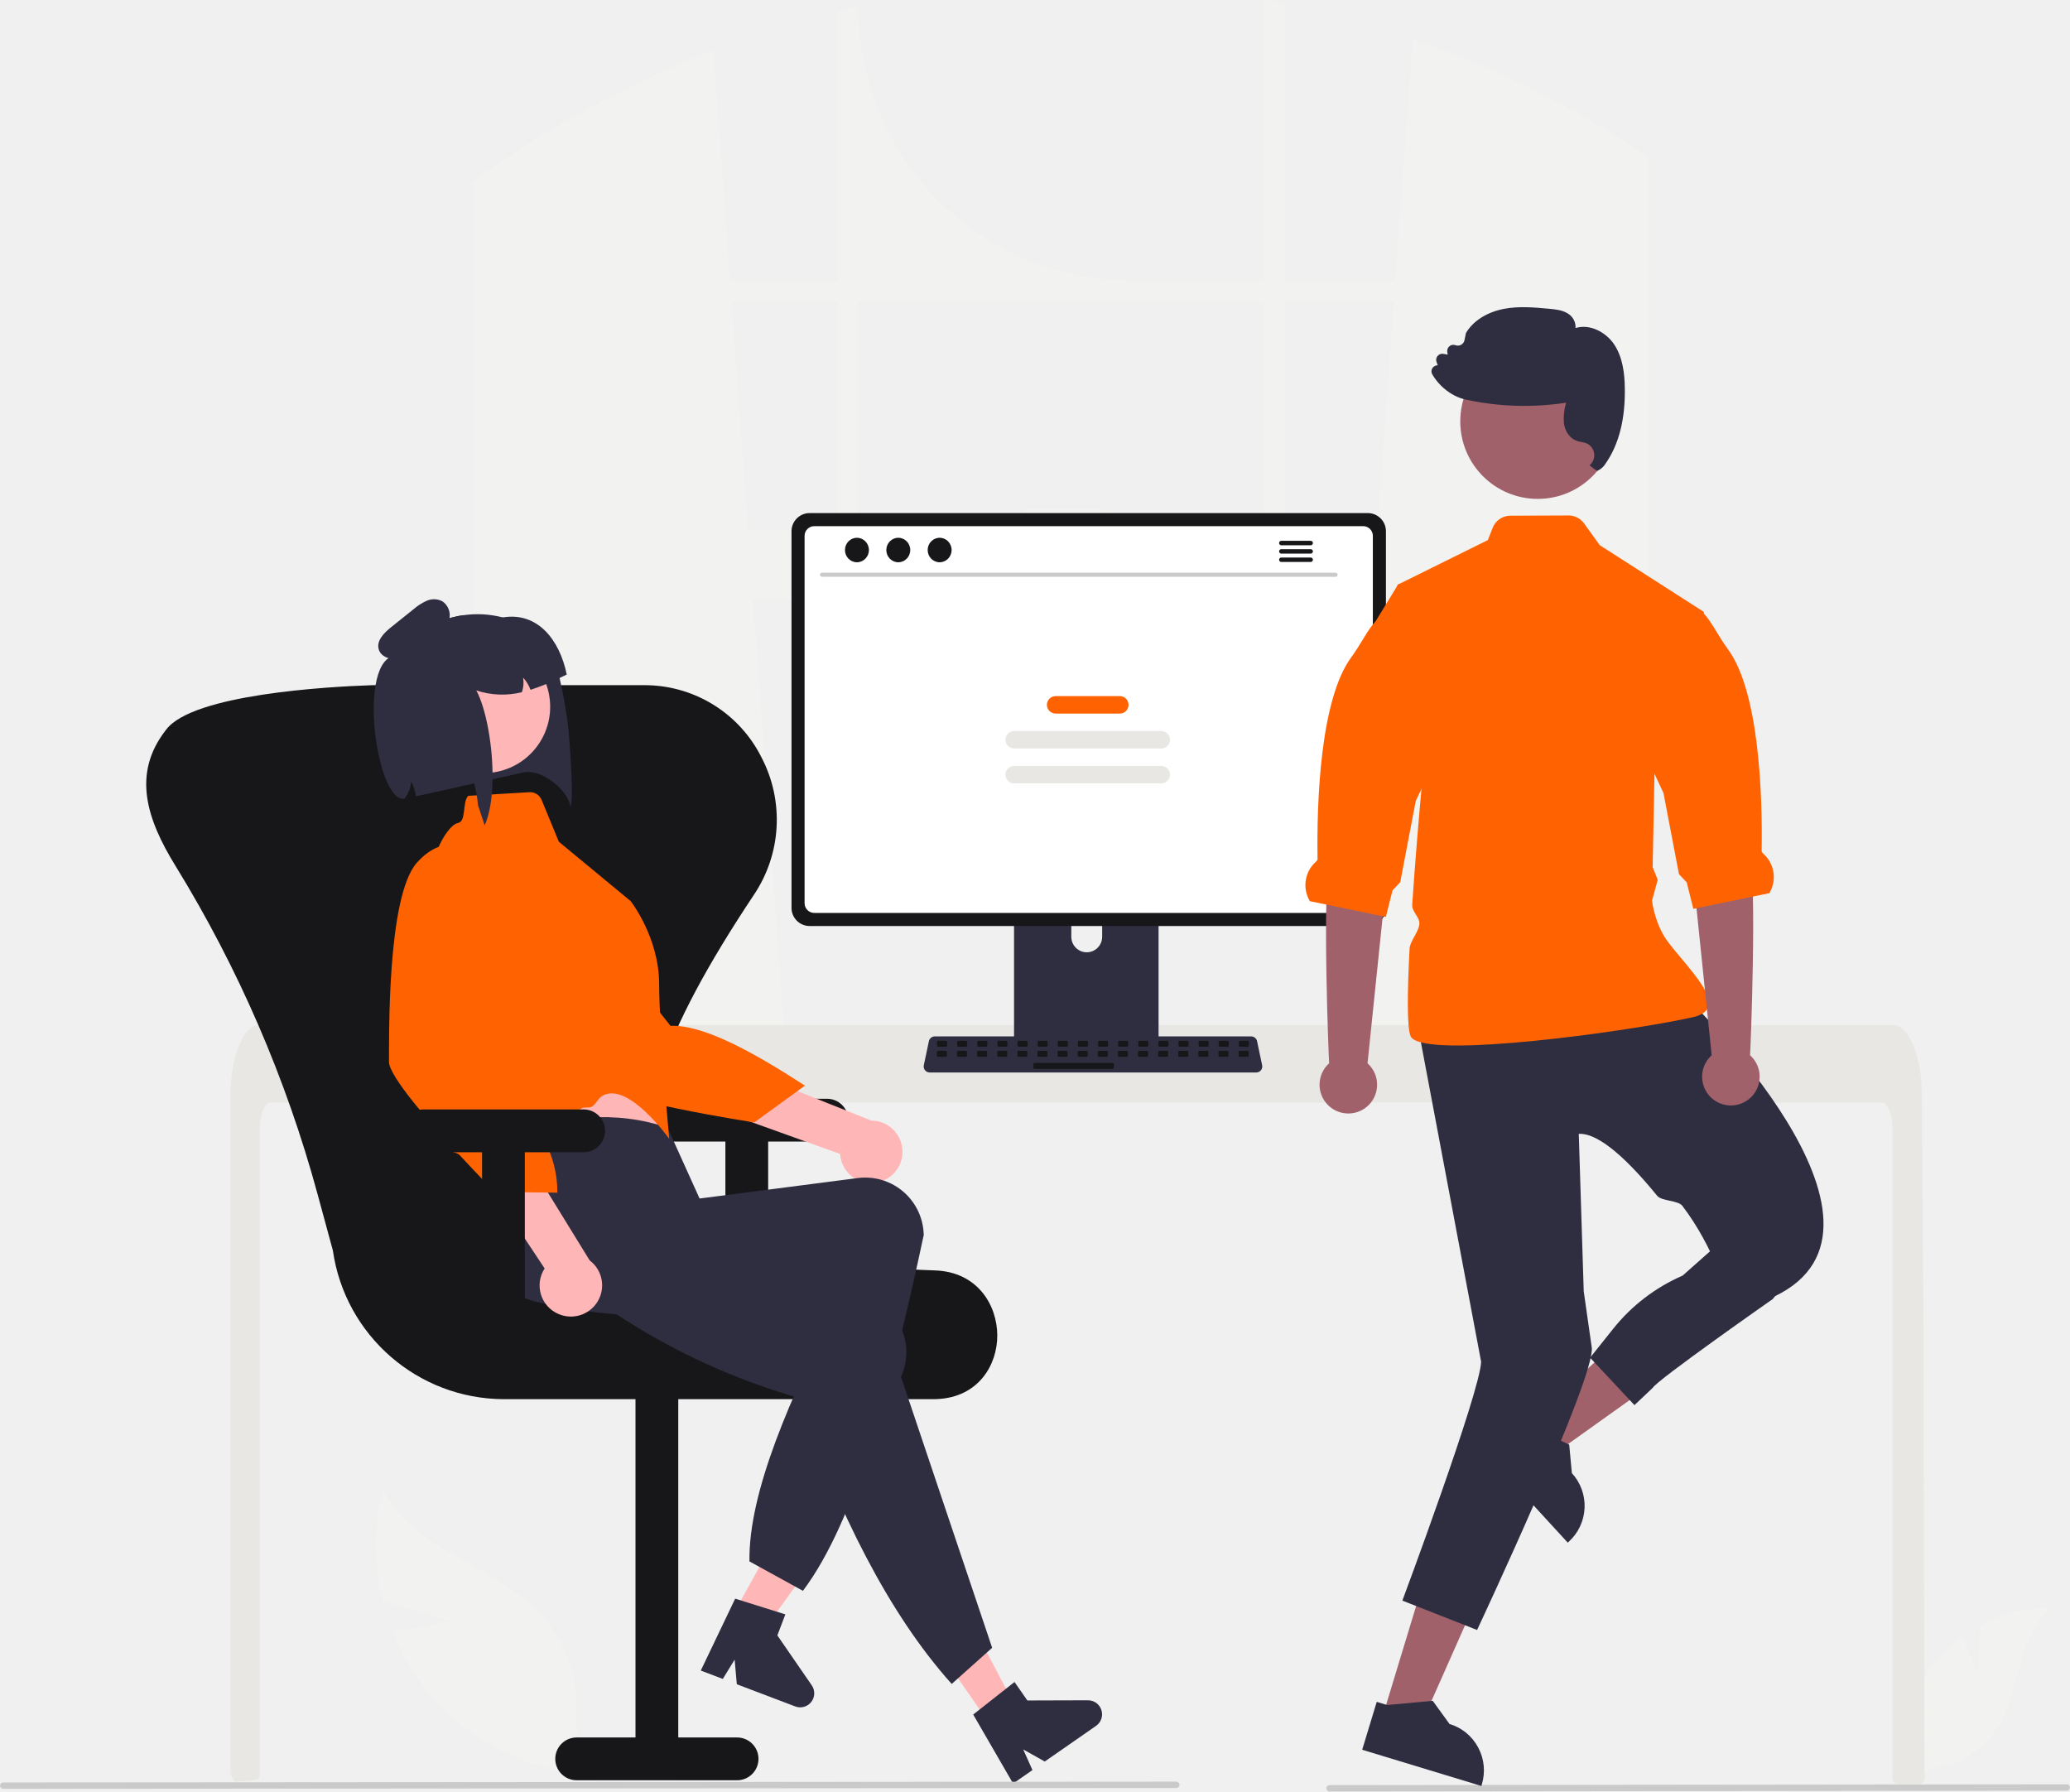
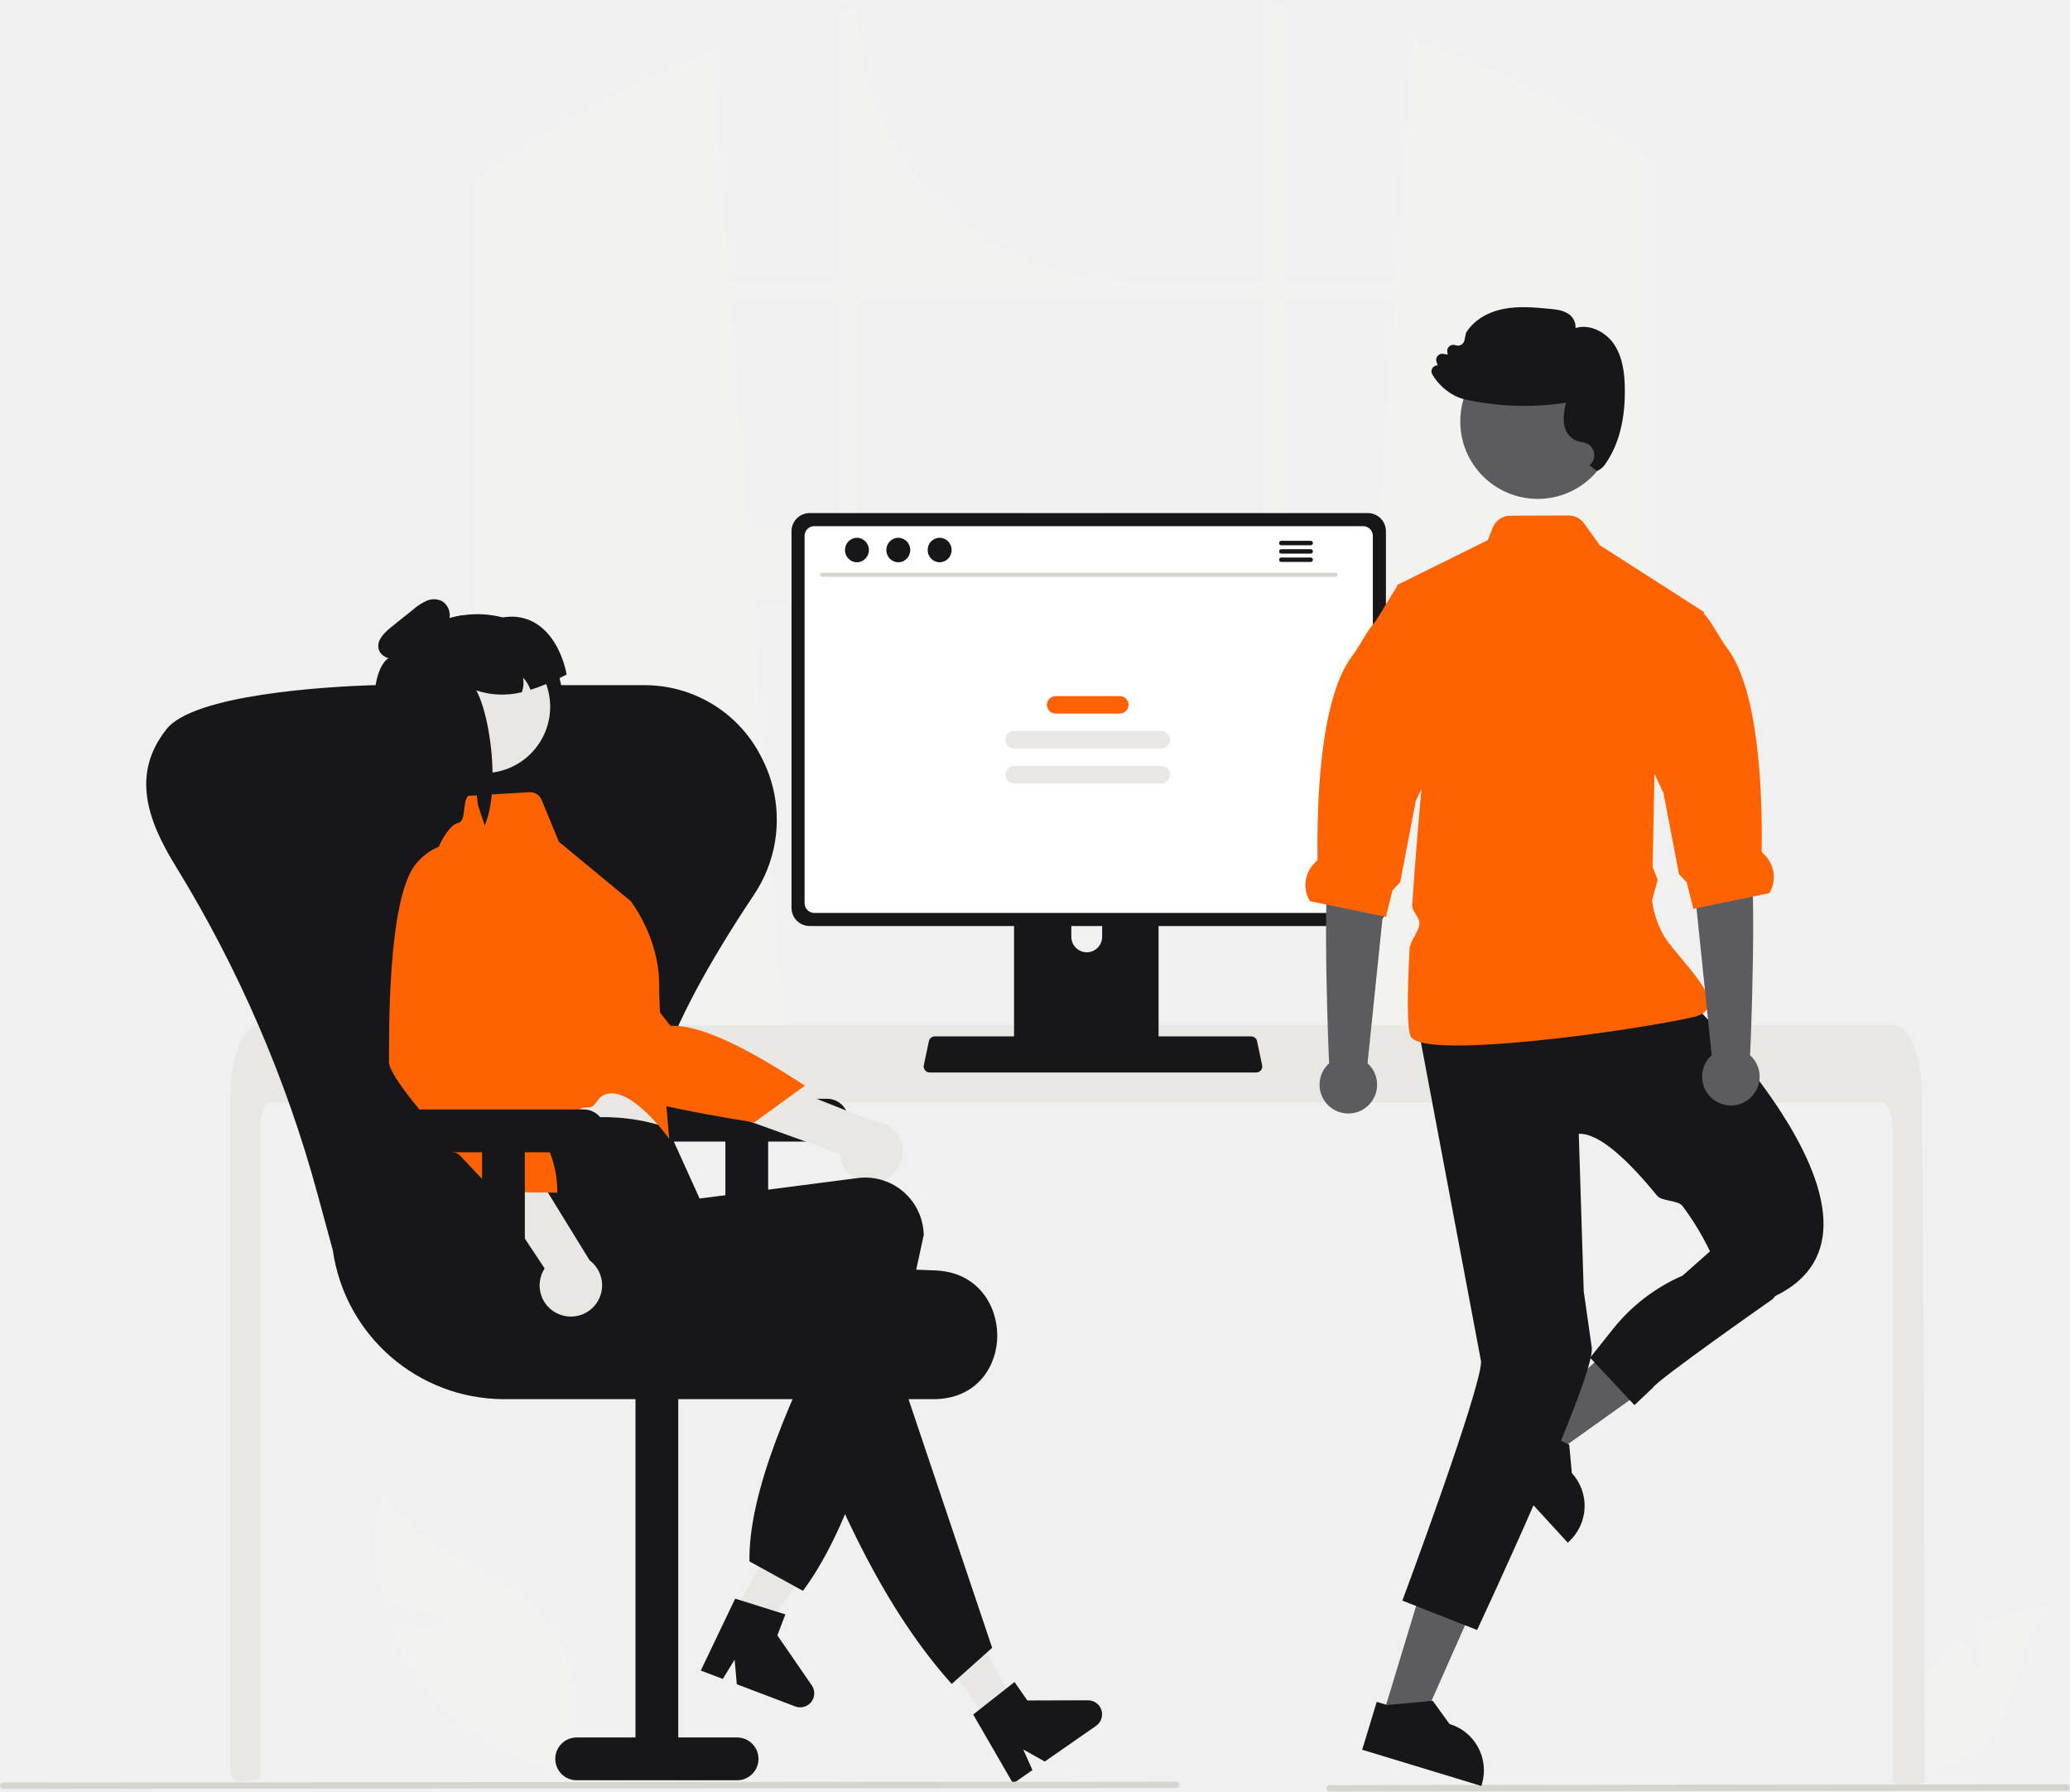
<svg xmlns="http://www.w3.org/2000/svg" id="aaa8e60f-e17d-4184-a97c-25f18689c4c8" data-name="Layer 1" width="774.131" height="669.898" viewBox="0 0 774.131 669.898">
  <path d="M824.241,170.371c-.87-.58-1.75-1.13-2.62-1.69a380.241,380.241,0,0,0-80.31-38.93l-6.54,90.22h-41.46v-103.39c-2.61-.54-5.24-1.05-7.87-1.53v104.92H636.171A102.27,102.27,0,0,1,533.901,117.701v-0c-2.64.57-5.26,1.18-7.88,1.83v100.44h-40.13l-6.23-86.03a380.858,380.858,0,0,0-81.94,43.53c-.44.3-.88.61-1.31.91-2.21,1.55-4.39,3.13-6.56,4.73v344.19h118.27l-2.09-28.95-11.5-158.95h231.59l-11.5,158.95-2.09,28.95h116.96v-353.45Q826.881,172.081,824.241,170.371Zm-298.22,142.78h-33.39l-6.17-85.3h39.56Zm159.42,0h-56.08v-1.69a6.18,6.18,0,0,0-6.19-6.18h-24.38a6.178,6.178,0,0,0-6.18,6.18v1.69h-58.71v-85.3h151.54Zm7.87,0v-85.3h40.89l-6.17,85.3Z" transform="translate(-212.9343 -115.0508)" fill="#f2f2f0" />
  <path d="M952.684,740.6l.782-17.576a56.765,56.765,0,0,1,26.477-6.702c-12.717,10.397-11.127,30.438-19.749,44.419a34.144,34.144,0,0,1-25.038,15.779L924.514,783.035a57.215,57.215,0,0,1,12.06-46.364,55.267,55.267,0,0,1,10.157-9.437C949.279,733.954,952.684,740.6,952.684,740.6Z" transform="translate(-212.9343 -115.0508)" fill="#f2f2f0" />
  <path d="M381.733,721.34l-25.68-7.775a86.572,86.572,0,0,1,.067-41.654c10.575,22.709,40.792,27.909,58.207,45.916a52.073,52.073,0,0,1,13.888,42.946l5.621,18.181A87.259,87.259,0,0,1,369.859,743.669a84.287,84.287,0,0,1-10.122-18.565C370.629,723.869,381.733,721.34,381.733,721.34Z" transform="translate(-212.9343 -115.0508)" fill="#f2f2f0" />
  <path d="M932.701,780.161a2.038,2.038,0,0,1-.59,1.42,1.988,1.988,0,0,1-1.41.58h-8.04a1.993,1.993,0,0,1-2-2v-243.14c0-5.36-1.8-9.71-4.01-9.72h-602.49c-2.22.01-4.01,4.36-4.02,9.72v241.65a2.006,2.006,0,0,1-1.81,1.99c-1.62.16-3.24.3-4.85.43-.04,0-.08.01-.12.01-.88.08-1.76.14-2.64.21h-.01c-.46-.83-.9-1.68-1.35-2.53a2.088,2.088,0,0,1-.22-.93v-253.44c0-1.48.06-2.97.16-4.44a56.854,56.854,0,0,1,.75-6.02c1.69-9.29,5.51-15.58,9.85-15.6h611a4.683,4.683,0,0,1,1.84.39,7.174,7.174,0,0,1,2.27,1.59,14.071,14.071,0,0,1,2.23,3.05c2.14,3.77,3.67,9.39,4.21,15.93,0,.06.01.12.01.18.14,1.62.21,3.27.2,4.92l.14,21.43.09,12.78.27,40.1.1,14.24Z" transform="translate(-212.9343 -115.0508)" fill="#e8e7e4" />
-   <path d="M985.875,784.642l-275.75.307a1.191,1.191,0,0,1,0-2.381l275.75-.307a1.191,1.191,0,0,1,0,2.381Z" transform="translate(-212.9343 -115.0508)" fill="#cacaca" />
-   <path d="M643.602,427.312h-48.838a2.606,2.606,0,0,0-2.602,2.609v77.15H646.211v-77.15A2.607,2.607,0,0,0,643.602,427.312Zm-24.255,43.836a5.794,5.794,0,0,1-5.767-5.767v-8.899a5.767,5.767,0,0,1,11.534,0v8.899a5.794,5.794,0,0,1-5.767,5.767Z" transform="translate(-212.9343 -115.0508)" fill="#2f2e41" />
+   <path d="M985.875,784.642l-275.75.307a1.191,1.191,0,0,1,0-2.381l275.75-.307a1.191,1.191,0,0,1,0,2.381Z" transform="translate(-212.9343 -115.0508)" fill="#d5d4cf" />
+   <path d="M643.602,427.312h-48.838a2.606,2.606,0,0,0-2.602,2.609v77.15H646.211v-77.15A2.607,2.607,0,0,0,643.602,427.312Zm-24.255,43.836a5.794,5.794,0,0,1-5.767-5.767v-8.899a5.767,5.767,0,0,1,11.534,0v8.899a5.794,5.794,0,0,1-5.767,5.767Z" transform="translate(-212.9343 -115.0508)" fill="#17171a" />
  <path d="M724.474,306.911H515.71a6.777,6.777,0,0,0-6.766,6.766v140.875a6.773,6.773,0,0,0,6.766,6.766H724.474a6.773,6.773,0,0,0,6.766-6.766v-140.875A6.777,6.777,0,0,0,724.474,306.911Z" transform="translate(-212.9343 -115.0508)" fill="#17171a" />
  <path d="M722.728,311.797H517.45a3.626,3.626,0,0,0-3.619,3.626V452.806a3.625,3.625,0,0,0,3.619,3.619H722.728a3.625,3.625,0,0,0,3.619-3.619V315.423A3.626,3.626,0,0,0,722.728,311.797Z" transform="translate(-212.9343 -115.0508)" fill="#fff" />
  <path d="M591.995,504.603v7.443a1.458,1.458,0,0,0,1.455,1.455h51.474a1.462,1.462,0,0,0,1.455-1.455V504.603Z" transform="translate(-212.9343 -115.0508)" fill="#17171a" />
-   <path d="M682.747,516.091H560.618a2.247,2.247,0,0,1-2.198-2.709l1.895-9a2.256,2.256,0,0,1,2.198-1.784H680.852a2.256,2.256,0,0,1,2.198,1.784l1.895,9a2.247,2.247,0,0,1-2.198,2.709Z" transform="translate(-212.9343 -115.0508)" fill="#2f2e41" />
+   <path d="M682.747,516.091H560.618a2.247,2.247,0,0,1-2.198-2.709l1.895-9a2.256,2.256,0,0,1,2.198-1.784H680.852a2.256,2.256,0,0,1,2.198,1.784l1.895,9a2.247,2.247,0,0,1-2.198,2.709Z" transform="translate(-212.9343 -115.0508)" fill="#17171a" />
  <rect x="350.446" y="389.168" width="3.761" height="2.257" rx="0.488" fill="#17171a" />
  <rect x="357.969" y="389.168" width="3.761" height="2.257" rx="0.488" fill="#17171a" />
  <rect x="365.491" y="389.168" width="3.761" height="2.257" rx="0.488" fill="#17171a" />
  <rect x="373.014" y="389.168" width="3.761" height="2.257" rx="0.488" fill="#17171a" />
  <rect x="380.537" y="389.168" width="3.761" height="2.257" rx="0.488" fill="#17171a" />
  <rect x="388.06" y="389.168" width="3.761" height="2.257" rx="0.488" fill="#17171a" />
  <rect x="395.583" y="389.168" width="3.761" height="2.257" rx="0.488" fill="#17171a" />
  <rect x="403.106" y="389.168" width="3.761" height="2.257" rx="0.488" fill="#17171a" />
  <rect x="410.629" y="389.168" width="3.761" height="2.257" rx="0.488" fill="#17171a" />
  <rect x="418.152" y="389.168" width="3.761" height="2.257" rx="0.488" fill="#17171a" />
  <rect x="425.675" y="389.168" width="3.761" height="2.257" rx="0.488" fill="#17171a" />
  <rect x="433.198" y="389.168" width="3.761" height="2.257" rx="0.488" fill="#17171a" />
  <rect x="440.721" y="389.168" width="3.761" height="2.257" rx="0.488" fill="#17171a" />
  <rect x="448.243" y="389.168" width="3.761" height="2.257" rx="0.488" fill="#17171a" />
  <rect x="455.766" y="389.168" width="3.761" height="2.257" rx="0.488" fill="#17171a" />
  <rect x="463.289" y="389.168" width="3.761" height="2.257" rx="0.488" fill="#17171a" />
  <rect x="350.357" y="392.929" width="3.761" height="2.257" rx="0.488" fill="#17171a" />
  <rect x="357.88" y="392.929" width="3.761" height="2.257" rx="0.488" fill="#17171a" />
  <rect x="365.403" y="392.929" width="3.761" height="2.257" rx="0.488" fill="#17171a" />
  <rect x="372.925" y="392.929" width="3.761" height="2.257" rx="0.488" fill="#17171a" />
  <rect x="380.448" y="392.929" width="3.761" height="2.257" rx="0.488" fill="#17171a" />
  <rect x="387.971" y="392.929" width="3.761" height="2.257" rx="0.488" fill="#17171a" />
  <rect x="395.494" y="392.929" width="3.761" height="2.257" rx="0.488" fill="#17171a" />
  <rect x="403.017" y="392.929" width="3.761" height="2.257" rx="0.488" fill="#17171a" />
  <rect x="410.54" y="392.929" width="3.761" height="2.257" rx="0.488" fill="#17171a" />
  <rect x="418.063" y="392.929" width="3.761" height="2.257" rx="0.488" fill="#17171a" />
  <rect x="425.586" y="392.929" width="3.761" height="2.257" rx="0.488" fill="#17171a" />
  <rect x="433.109" y="392.929" width="3.761" height="2.257" rx="0.488" fill="#17171a" />
  <rect x="440.632" y="392.929" width="3.761" height="2.257" rx="0.488" fill="#17171a" />
  <rect x="448.155" y="392.929" width="3.761" height="2.257" rx="0.488" fill="#17171a" />
  <rect x="455.677" y="392.929" width="3.761" height="2.257" rx="0.488" fill="#17171a" />
  <rect x="463.2" y="392.929" width="3.761" height="2.257" rx="0.488" fill="#17171a" />
  <rect x="386.467" y="397.443" width="30.092" height="2.257" rx="0.488" fill="#17171a" />
-   <path d="M712.413,330.726H520.335a.764.764,0,0,1,0-1.528H712.413a.764.764,0,0,1,0,1.528Z" transform="translate(-212.9343 -115.0508)" fill="#cacaca" />
+   <path d="M712.413,330.726H520.335a.764.764,0,0,1,0-1.528H712.413a.764.764,0,0,1,0,1.528Z" transform="translate(-212.9343 -115.0508)" fill="#d5d4cf" />
  <ellipse cx="320.476" cy="205.672" rx="4.476" ry="4.576" fill="#17171a" />
  <ellipse cx="335.94" cy="205.672" rx="4.476" ry="4.576" fill="#17171a" />
  <ellipse cx="351.404" cy="205.672" rx="4.476" ry="4.576" fill="#17171a" />
  <path d="M703.102,317.28H692.117a.832.832,0,0,0,0,1.664h10.985a.832.832,0,0,0,0-1.664Z" transform="translate(-212.9343 -115.0508)" fill="#17171a" />
  <path d="M703.102,320.402H692.117a.832.832,0,0,0,0,1.664h10.985a.832.832,0,0,0,0-1.664Z" transform="translate(-212.9343 -115.0508)" fill="#17171a" />
  <path d="M703.102,323.521H692.117a.832.832,0,0,0,0,1.664h10.985a.832.832,0,0,0,0-1.664Z" transform="translate(-212.9343 -115.0508)" fill="#17171a" />
  <rect x="391.518" y="260.3" width="30.529" height="6.528" rx="3.264" fill="#ff6301" />
  <rect x="376.013" y="273.356" width="61.539" height="6.528" rx="3.264" fill="#e8e7e4" />
  <rect x="376.013" y="286.413" width="61.539" height="6.528" rx="3.264" fill="#e8e7e4" />
  <path d="M522.211,525.911h-60a8,8,0,1,0,0,16h22v62h16v-62h22a8,8,0,1,0,0-16Z" transform="translate(-212.9343 -115.0508)" fill="#17171a" />
  <path d="M561.812,638.248H401.329a64.805,64.805,0,0,1-63.917-55.636l-5.681-20.896a469.077,469.077,0,0,0-53.181-122.903c-10.747-17.454-16.279-34.349-3.715-50.615q.16-.208.316-.41c10.077-13.116,60.234-15.956,76.585-16.508q.969-.033,1.945-.033h99.819q.977,0,1.945.033a48.847,48.847,0,0,1,42.236,26.921,50.331,50.331,0,0,1-2.856,51.53c-35.063,52.671-45.799,85.697-34.808,107.085,10.631,20.688,43.22,31.265,102.559,33.285,15.946.543,23.265,12.96,23.316,24.267.05,11.015-6.986,23.176-22.553,23.848Q562.581,638.248,561.812,638.248Z" transform="translate(-212.9343 -115.0508)" fill="#17171a" />
  <path d="M428.592,780.748h60a8,8,0,0,0,0-16h-22v-135h-16v135h-22a8,8,0,1,0,0,16Z" transform="translate(-212.9343 -115.0508)" fill="#17171a" />
-   <path d="M423.8,376.259l1.258,7.643c.595,3.706,2.75,29.886,1.153,33.009-.141-5.831-11-15-18.036-12.907l-11.042,2.453-6.853,1.525-5.578,1.223-16.209,3.541c-.028-.188-.049-.388-.077-.576-.038-.237-.077-.474-.125-.709a14.091,14.091,0,0,0-1.629-4.321,10.78,10.78,0,0,1-1.542,5.082.869.869,0,0,0-.066.126,12.734,12.734,0,0,1-.951,1.338.217.217,0,0,0-.043.039s-3.33-53.09-2.982-53.58c.255-.348.513-.687.782-1.017.267-.34.527-.669.806-1.002a.435.435,0,0,0,.09-.11,35.997,35.997,0,0,1,2.479-2.651c.256-.246.521-.495.787-.743a36.942,36.942,0,0,1,14.178-8.178c.595-.183,1.214-.351,1.843-.52.621-.158,1.254-.308,1.891-.438l.216-.044c.304-.062.619-.116.925-.169.384-.068.77-.127,1.148-.174a37.237,37.237,0,0,1,14.714.827c.01-.002.012.008.022.006a37.943,37.943,0,0,1,11.276,5.022c5.983,3.951,8.313,10.395,9.967,17.63C422.778,371.068,423.267,373.653,423.8,376.259Z" transform="translate(-212.9343 -115.0508)" fill="#2f2e41" />
-   <polygon points="269.963 611.271 280.299 616.886 307.661 579.054 292.405 570.768 269.963 611.271" fill="#ffb6b6" />
-   <path d="M487.873,712.842l18.764,5.876-2.987,7.861L516.517,745.253a5.253,5.253,0,0,1-6.191,7.891l-21.844-8.299-.811-9.206-4.424,7.217-8.236-3.129Z" transform="translate(-212.9343 -115.0508)" fill="#2f2e41" />
-   <path d="M541.444,557.111a11.614,11.614,0,0,1-14.34-10.562l-88.161-31.716,16.18-14.08,83.678,33.317a11.677,11.677,0,0,1,2.644,23.041Z" transform="translate(-212.9343 -115.0508)" fill="#ffb6b6" />
+   <path d="M423.8,376.259l1.258,7.643c.595,3.706,2.75,29.886,1.153,33.009-.141-5.831-11-15-18.036-12.907l-11.042,2.453-6.853,1.525-5.578,1.223-16.209,3.541c-.028-.188-.049-.388-.077-.576-.038-.237-.077-.474-.125-.709a14.091,14.091,0,0,0-1.629-4.321,10.78,10.78,0,0,1-1.542,5.082.869.869,0,0,0-.066.126,12.734,12.734,0,0,1-.951,1.338.217.217,0,0,0-.043.039s-3.33-53.09-2.982-53.58c.255-.348.513-.687.782-1.017.267-.34.527-.669.806-1.002a.435.435,0,0,0,.09-.11,35.997,35.997,0,0,1,2.479-2.651c.256-.246.521-.495.787-.743a36.942,36.942,0,0,1,14.178-8.178c.595-.183,1.214-.351,1.843-.52.621-.158,1.254-.308,1.891-.438l.216-.044c.304-.062.619-.116.925-.169.384-.068.77-.127,1.148-.174a37.237,37.237,0,0,1,14.714.827c.01-.002.012.008.022.006a37.943,37.943,0,0,1,11.276,5.022c5.983,3.951,8.313,10.395,9.967,17.63C422.778,371.068,423.267,373.653,423.8,376.259Z" transform="translate(-212.9343 -115.0508)" fill="#17171a" />
+   <polygon points="269.963 611.271 280.299 616.886 307.661 579.054 292.405 570.768 269.963 611.271" fill="#e8e7e4" />
+   <path d="M487.873,712.842l18.764,5.876-2.987,7.861L516.517,745.253a5.253,5.253,0,0,1-6.191,7.891l-21.844-8.299-.811-9.206-4.424,7.217-8.236-3.129Z" transform="translate(-212.9343 -115.0508)" fill="#17171a" />
+   <path d="M541.444,557.111a11.614,11.614,0,0,1-14.34-10.562l-88.161-31.716,16.18-14.08,83.678,33.317a11.677,11.677,0,0,1,2.644,23.041Z" transform="translate(-212.9343 -115.0508)" fill="#e8e7e4" />
  <path d="M414.314,436.26s-14.848.327-16.169,17.279,31.079,58.882,36.099,65.796,60.777,15.425,60.777,15.425l18.954-13.76c-19.916-12.905-38.092-22.8-50.29-22.355Z" transform="translate(-212.9343 -115.0508)" fill="#ff6301" />
-   <path d="M396.104,511.058l3.618,15.546s.036,14.335,2.574,16.978c2.521,2.631,57.955-2.651,57.955-2.651s-5.877-23.1-5.799-40.578Z" transform="translate(-212.9343 -115.0508)" fill="#ffb6b6" />
-   <path d="M513.211,709.911l-20-11c-.38-26.025,15.273-61.243,33.84-98.132-41.523,7.141-80.696,9.429-114.579.79a21.901,21.901,0,0,1-15.663-26.458q.198-.822.458-1.627c4.055-12.372-5.038-20.128,3.326-33.736,21.996-7.512,42.892-9.634,62-3L474.564,563.219l59.343-7.679a21.882,21.882,0,0,1,24.344,19.294q.12.966.156,1.94C546.407,633.027,532.953,683.642,513.211,709.911Z" transform="translate(-212.9343 -115.0508)" fill="#2f2e41" />
-   <circle cx="393.879" cy="379.329" r="24.805" transform="translate(-280.9813 -28.39138) rotate(-11.5642)" fill="#ffb6b6" />
+   <path d="M396.104,511.058l3.618,15.546s.036,14.335,2.574,16.978c2.521,2.631,57.955-2.651,57.955-2.651s-5.877-23.1-5.799-40.578Z" transform="translate(-212.9343 -115.0508)" fill="#e8e7e4" />
+   <path d="M513.211,709.911l-20-11c-.38-26.025,15.273-61.243,33.84-98.132-41.523,7.141-80.696,9.429-114.579.79a21.901,21.901,0,0,1-15.663-26.458q.198-.822.458-1.627c4.055-12.372-5.038-20.128,3.326-33.736,21.996-7.512,42.892-9.634,62-3L474.564,563.219l59.343-7.679a21.882,21.882,0,0,1,24.344,19.294q.12.966.156,1.94C546.407,633.027,532.953,683.642,513.211,709.911Z" transform="translate(-212.9343 -115.0508)" fill="#17171a" />
+   <circle cx="393.879" cy="379.329" r="24.805" transform="translate(-280.9813 -28.39138) rotate(-11.5642)" fill="#e8e7e4" />
  <path d="M388.048,412.635l22.861-1.35a4.641,4.641,0,0,1,4.564,2.863l6.46,15.662,26.85,22.192s10.631,13.528,10.655,30.999,3.772,57.91,3.772,57.91-15.515-21.839-25.091-16.03c-1.629.988-2.202,3.009-3.909,4.03-.851.509-2.818.014-3.677.525-13.196,7.833-26.958,15.486-28.244,14.145-2.525-2.635-5.587-16.098-5.587-16.098l-20.926-76.887a28.477,28.477,0,0,1,4.049-23.962c1.462-2.058,2.994-3.59,4.417-3.843C387.439,422.11,385.739,414.947,388.048,412.635Z" transform="translate(-212.9343 -115.0508)" fill="#ff6301" />
-   <polygon points="369.583 643.84 379.233 637.131 357.372 595.887 343.13 605.789 369.583 643.84" fill="#ffb6b6" />
-   <path d="M583.976,731.217l-15.124,13.518C544.805,717.939,526.625,680.359,511.219,637.682c-40.366-11.822-70.807-30.888-97.382-53.526-9.015-7.628-15.774-17.429-8.085-26.721q.539-.652,1.126-1.26c9.078-9.33,32.101-7.552,45.585-16.1l30.121,32.196-1.895,8.632,56.577,19.165a21.852,21.852,0,0,1,13.336,28.017q-.318.92-.714,1.811Z" transform="translate(-212.9343 -115.0508)" fill="#2f2e41" />
-   <path d="M576.891,756.171l15.447-12.165,4.8,6.905,22.678-.069a5.253,5.253,0,0,1,3.015,9.566L603.644,773.745l-8.055-4.531,3.457,7.728-7.234,5.029Z" transform="translate(-212.9343 -115.0508)" fill="#2f2e41" />
-   <path d="M421.806,606.403a11.614,11.614,0,0,1-5.19-17.036l-51.754-78.102,21.386-1.626,47.202,76.707a11.677,11.677,0,0,1-11.644,20.057Z" transform="translate(-212.9343 -115.0508)" fill="#ffb6b6" />
+   <polygon points="369.583 643.84 379.233 637.131 357.372 595.887 343.13 605.789 369.583 643.84" fill="#e8e7e4" />
+   <path d="M583.976,731.217l-15.124,13.518C544.805,717.939,526.625,680.359,511.219,637.682c-40.366-11.822-70.807-30.888-97.382-53.526-9.015-7.628-15.774-17.429-8.085-26.721q.539-.652,1.126-1.26c9.078-9.33,32.101-7.552,45.585-16.1l30.121,32.196-1.895,8.632,56.577,19.165a21.852,21.852,0,0,1,13.336,28.017q-.318.92-.714,1.811Z" transform="translate(-212.9343 -115.0508)" fill="#17171a" />
+   <path d="M576.891,756.171l15.447-12.165,4.8,6.905,22.678-.069a5.253,5.253,0,0,1,3.015,9.566L603.644,773.745l-8.055-4.531,3.457,7.728-7.234,5.029Z" transform="translate(-212.9343 -115.0508)" fill="#17171a" />
+   <path d="M421.806,606.403a11.614,11.614,0,0,1-5.19-17.036l-51.754-78.102,21.386-1.626,47.202,76.707a11.677,11.677,0,0,1-11.644,20.057Z" transform="translate(-212.9343 -115.0508)" fill="#e8e7e4" />
  <path d="M392.049,433.541s-12.103-8.608-23.289,4.198-10.252,65.787-10.357,74.331c-.033,2.675,3.83,8.448,9.153,15.117,2.39,2.994,5.073,6.168,7.831,9.323,1.596,1.826.221,5.626,1.823,7.401,1.593,1.765,6.164,1.505,7.68,3.143,7.194,7.775,13.039,13.694,13.039,13.694l23.42.288c.264-17.41-11.659-32.951-26.976-47.97Z" transform="translate(-212.9343 -115.0508)" fill="#ff6301" />
-   <path d="M424.882,367.279c-.918.453-1.808.891-2.683,1.304a83.139,83.139,0,0,1-10.855,4.416,13.666,13.666,0,0,0-2.778-4.545,10.86,10.86,0,0,1-.46,5.433,30.703,30.703,0,0,1-17.038-.658c3.599,6.664,6.258,20.706,6.064,33.229-.084,6.621-.981,12.817-2.938,17.269l-2.515-7.651a47.657,47.657,0,0,0-1.401-8.093c-1.686-7.443-3.261-2.466-5.578,1.223l-16.209,3.541c-.028-.188-.049-.388-.077-.576-.038-.237-.077-.474-.125-.709a14.091,14.091,0,0,0-1.629-4.321,10.78,10.78,0,0,1-1.542,5.082.869.869,0,0,0-.066.126,12.734,12.734,0,0,1-.951,1.338.217.217,0,0,0-.043.039c-10.465,1.4-17.801-52.566-2.98-53.57.431-.029.513-.687.78-1.027.267-.34.527-.669.806-1.002a.435.435,0,0,0,.09-.11c.792-.917,1.612-1.8,2.479-2.651.256-.246.521-.495.787-.743a37.497,37.497,0,0,1,14.18-8.168c.595-.183,1.212-.36,1.841-.53.621-.158,1.254-.308,1.891-.438l.216-.044c.304-.062.619-.116.925-.169.384-.068.77-.127,1.148-.174a9.393,9.393,0,0,1,3.532,3.095l10.355-2.119q.412-.084.829-.139l.02-.004C413.885,343.767,422.197,354.161,424.882,367.279Z" transform="translate(-212.9343 -115.0508)" fill="#2f2e41" />
-   <path d="M368.442,357.738c-2.217,1.6-4.55,3.249-7.256,3.646s-5.873-.911-6.622-3.541c-.916-3.216,1.988-6.144,4.598-8.234l8.276-6.627a20.011,20.011,0,0,1,5.074-3.281,6.762,6.762,0,0,1,5.854.196,6.287,6.287,0,0,1,2.763,5.474,11.687,11.687,0,0,1-2.05,5.996,21.089,21.089,0,0,1-13.691,9.307" transform="translate(-212.9343 -115.0508)" fill="#2f2e41" />
+   <path d="M424.882,367.279c-.918.453-1.808.891-2.683,1.304a83.139,83.139,0,0,1-10.855,4.416,13.666,13.666,0,0,0-2.778-4.545,10.86,10.86,0,0,1-.46,5.433,30.703,30.703,0,0,1-17.038-.658c3.599,6.664,6.258,20.706,6.064,33.229-.084,6.621-.981,12.817-2.938,17.269l-2.515-7.651a47.657,47.657,0,0,0-1.401-8.093c-1.686-7.443-3.261-2.466-5.578,1.223l-16.209,3.541c-.028-.188-.049-.388-.077-.576-.038-.237-.077-.474-.125-.709a14.091,14.091,0,0,0-1.629-4.321,10.78,10.78,0,0,1-1.542,5.082.869.869,0,0,0-.066.126,12.734,12.734,0,0,1-.951,1.338.217.217,0,0,0-.043.039c-10.465,1.4-17.801-52.566-2.98-53.57.431-.029.513-.687.78-1.027.267-.34.527-.669.806-1.002a.435.435,0,0,0,.09-.11c.792-.917,1.612-1.8,2.479-2.651.256-.246.521-.495.787-.743a37.497,37.497,0,0,1,14.18-8.168c.595-.183,1.212-.36,1.841-.53.621-.158,1.254-.308,1.891-.438l.216-.044c.304-.062.619-.116.925-.169.384-.068.77-.127,1.148-.174a9.393,9.393,0,0,1,3.532,3.095l10.355-2.119q.412-.084.829-.139l.02-.004C413.885,343.767,422.197,354.161,424.882,367.279Z" transform="translate(-212.9343 -115.0508)" fill="#17171a" />
+   <path d="M368.442,357.738c-2.217,1.6-4.55,3.249-7.256,3.646s-5.873-.911-6.622-3.541c-.916-3.216,1.988-6.144,4.598-8.234l8.276-6.627a20.011,20.011,0,0,1,5.074-3.281,6.762,6.762,0,0,1,5.854.196,6.287,6.287,0,0,1,2.763,5.474,11.687,11.687,0,0,1-2.05,5.996,21.089,21.089,0,0,1-13.691,9.307" transform="translate(-212.9343 -115.0508)" fill="#17171a" />
  <path d="M431.211,529.911h-60a8,8,0,1,0,0,16h22v62h16v-62h22a8,8,0,0,0,0-16Z" transform="translate(-212.9343 -115.0508)" fill="#17171a" />
-   <path d="M652.875,783.642l-438.75.307a1.191,1.191,0,0,1,0-2.381l438.75-.307a1.191,1.191,0,0,1,0,2.381Z" transform="translate(-212.9343 -115.0508)" fill="#cacaca" />
-   <polygon points="567.621 535.776 577.388 546.42 623.092 513.812 608.676 498.102 567.621 535.776" fill="#a0616a" />
-   <path d="M800.771,665.891v-.01l-.99-10.63-.45-.21-2.63-1.25-12.41-5.87-.26-.28-2.49-2.72-13.79,12.66,18.68,20.36,12.81,13.96.43-.4a18.112,18.112,0,0,0,1.1-25.61Z" transform="translate(-212.9343 -115.0508)" fill="#2f2e41" />
-   <polygon points="517.018 641.96 530.84 646.159 553.614 594.841 533.213 588.644 517.018 641.96" fill="#a0616a" />
-   <path d="M765.741,768.501a17.957,17.957,0,0,0-10.72-8.8l-6.27-8.65-.49.04-16.57,1.52-.37-.11-3.52-1.07-5.44,17.91,44.57,13.54.17-.57A18.053,18.053,0,0,0,765.741,768.501Z" transform="translate(-212.9343 -115.0508)" fill="#2f2e41" />
-   <path id="b2eb929e-713e-4b71-a146-193a455bcc79" data-name="Path 17" d="M843.932,488.318s88.251,85.207,32.46,111.582H859.148s-5.182-18.41-17.045-33.935c-1.629-2.132-7.733-1.699-9.428-3.777-10.349-12.687-21.569-23.583-29.318-23.15l1.854,58.873,3,21c1.575,10.856-42.882,105.643-42.882,105.643l-27.943-10.982s29.113-78.071,29.454-89.326L743.509,500.491Z" transform="translate(-212.9343 -115.0508)" fill="#2f2e41" />
+   <path d="M652.875,783.642l-438.75.307a1.191,1.191,0,0,1,0-2.381l438.75-.307a1.191,1.191,0,0,1,0,2.381Z" transform="translate(-212.9343 -115.0508)" fill="#d5d4cf" />
+   <polygon points="567.621 535.776 577.388 546.42 623.092 513.812 608.676 498.102 567.621 535.776" fill="#5b5b60" />
+   <path d="M800.771,665.891v-.01l-.99-10.63-.45-.21-2.63-1.25-12.41-5.87-.26-.28-2.49-2.72-13.79,12.66,18.68,20.36,12.81,13.96.43-.4a18.112,18.112,0,0,0,1.1-25.61Z" transform="translate(-212.9343 -115.0508)" fill="#17171a" />
+   <polygon points="517.018 641.96 530.84 646.159 553.614 594.841 533.213 588.644 517.018 641.96" fill="#5b5b60" />
+   <path d="M765.741,768.501a17.957,17.957,0,0,0-10.72-8.8l-6.27-8.65-.49.04-16.57,1.52-.37-.11-3.52-1.07-5.44,17.91,44.57,13.54.17-.57A18.053,18.053,0,0,0,765.741,768.501Z" transform="translate(-212.9343 -115.0508)" fill="#17171a" />
+   <path id="b2eb929e-713e-4b71-a146-193a455bcc79" data-name="Path 17" d="M843.932,488.318s88.251,85.207,32.46,111.582H859.148s-5.182-18.41-17.045-33.935c-1.629-2.132-7.733-1.699-9.428-3.777-10.349-12.687-21.569-23.583-29.318-23.15l1.854,58.873,3,21c1.575,10.856-42.882,105.643-42.882,105.643l-27.943-10.982s29.113-78.071,29.454-89.326L743.509,500.491Z" transform="translate(-212.9343 -115.0508)" fill="#17171a" />
  <path d="M851.291,492.521a5.258,5.258,0,0,1-1.72,1.56,12.151,12.151,0,0,1-3.61,1.34c-19.87,4.51-84.78,13.86-101.63,9.4-2.07-.54-3.42-1.3-3.86-2.3-1.41-3.16-1.23-16.51-.4-32.63.15-3.02,3.48-6.29,3.68-9.45.14-2.37-2.85-4.6-2.69-7.01,1.1-16.3,2.52-32.91,3.47-43.41.6-6.75,1.01-10.97,1.01-10.97l-10.25-64.63.48-.79.54-.27,33.05-16.36,1.8-4.6a7.118,7.118,0,0,1,6.59-4.51l21.77-.09a7.095,7.095,0,0,1,5.79,2.94l5.9,8.17,39,25-.15.46-18.3,55.69-.09,4.34v.01l-.68,34.9,1.89,4.73-2.13,7.76s.98,9.07,6.23,15.81c4.76,6.12,10.82,12.5,13.56,17.68v.01C852.061,488.161,852.571,490.641,851.291,492.521Z" transform="translate(-212.9343 -115.0508)" fill="#ff6301" />
-   <path id="e9cec503-1de8-4692-84d1-4d2e854ea0bd" data-name="Path 18" d="M880.629,594.839l-4.717,5.96s-43.383,30.352-44.873,33.188l-6.856,6.488-16.59-17.733,8.627-10.813a67.724,67.724,0,0,1,25.979-19.89h0l13.222-11.73Z" transform="translate(-212.9343 -115.0508)" fill="#2f2e41" />
-   <path d="M853.063,509.651,845.163,433.181,843.078,401.708l22.113-3.998s-.876,22.504,2.021,35.201c2.859,12.529.379,75.062.203,76.734a10.758,10.758,0,1,1-14.35.007Z" transform="translate(-212.9343 -115.0508)" fill="#a0616a" />
+   <path id="e9cec503-1de8-4692-84d1-4d2e854ea0bd" data-name="Path 18" d="M880.629,594.839l-4.717,5.96s-43.383,30.352-44.873,33.188l-6.856,6.488-16.59-17.733,8.627-10.813a67.724,67.724,0,0,1,25.979-19.89h0l13.222-11.73Z" transform="translate(-212.9343 -115.0508)" fill="#17171a" />
+   <path d="M853.063,509.651,845.163,433.181,843.078,401.708l22.113-3.998s-.876,22.504,2.021,35.201c2.859,12.529.379,75.062.203,76.734a10.758,10.758,0,1,1-14.35.007Z" transform="translate(-212.9343 -115.0508)" fill="#5b5b60" />
  <path d="M874.633,449.028l-28.422,5.883-2.485-9.908-2.897-3.074-5.789-30.323-8.305-17.763,2.159-60.744,21.094,11.187.026.02c3.226,3.502,5.45,8.515,9.147,13.544,11.65,15.849,12.942,54.36,12.589,75.454-.006.346.342.712.761,1.096a11.695,11.695,0,0,1,2.123,14.626Z" transform="translate(-212.9343 -115.0508)" fill="#ff6301" />
-   <path d="M724.359,512.651l7.9-76.47,2.085-31.473-22.113-3.998s.876,22.504-2.021,35.201c-2.859,12.529-.379,75.062-.203,76.734a10.758,10.758,0,1,0,14.35.007Z" transform="translate(-212.9343 -115.0508)" fill="#a0616a" />
+   <path d="M724.359,512.651l7.9-76.47,2.085-31.473-22.113-3.998s.876,22.504-2.021,35.201c-2.859,12.529-.379,75.062-.203,76.734a10.758,10.758,0,1,0,14.35.007Z" transform="translate(-212.9343 -115.0508)" fill="#5b5b60" />
  <path d="M750.691,396.841l-6.16,13.18-2.15,4.59-5.79,30.32-2.89,3.07-2.49,9.91-1.17-.24-21.1-4.37-6.15-1.27a11.691,11.691,0,0,1,2.12-14.63c.42-.38.77-.75.76-1.1-.35-21.09.94-59.6,12.59-75.45,3.7-5.03,5.92-10.04,9.15-13.54.01-.01.01-.02.02-.02l7.86-12.87.48-.79.54-.27Z" transform="translate(-212.9343 -115.0508)" fill="#ff6301" />
-   <circle id="e944ea38-edcc-43c9-bf24-dbaf21228ba4" data-name="Ellipse 5" cx="575.073" cy="157.587" r="28.966" fill="#a0616a" />
-   <path d="M820.571,259.931c-.1-4.94-.66-11.26-4.12-16.3-2.92-4.24-8.81-7.6-14.3-5.92a5.946,5.946,0,0,0-2.96-5.48c-2.08-1.27-4.58-1.5-6.79-1.71-5.57-.52-11.34-1.06-16.98.01-6.33,1.2-11.51,4.46-14.2,8.95l-.06.14-.55,2.66a2.525,2.525,0,0,1-1.25,1.7,2.481,2.481,0,0,1-2.11.15,2.29,2.29,0,0,0-3.07,2.48l.15,1.06-1.59-.3a2.284,2.284,0,0,0-2.57,3.05l.44,1.21a2.448,2.448,0,0,0-1.75.77,2.237,2.237,0,0,0-.3,2.62,20.812,20.812,0,0,0,7.34,7.38,17.303,17.303,0,0,0,4.37,1.87q.48.135.99.24a103.062,103.062,0,0,0,37.35,1.12,21.157,21.157,0,0,0-.83,7.56c.4,3.19,2.27,5.82,4.77,6.7a10.001,10.001,0,0,0,1.74.42,10.734,10.734,0,0,1,1.67.41,4.863,4.863,0,0,1,1.42,8.32s2.62,2.17,2.95,2.06a6.733,6.733,0,0,0,3.08-2.74C818.401,281.181,820.811,271.621,820.571,259.931Z" transform="translate(-212.9343 -115.0508)" fill="#2f2e41" />
+   <circle id="e944ea38-edcc-43c9-bf24-dbaf21228ba4" data-name="Ellipse 5" cx="575.073" cy="157.587" r="28.966" fill="#5b5b60" />
+   <path d="M820.571,259.931c-.1-4.94-.66-11.26-4.12-16.3-2.92-4.24-8.81-7.6-14.3-5.92a5.946,5.946,0,0,0-2.96-5.48c-2.08-1.27-4.58-1.5-6.79-1.71-5.57-.52-11.34-1.06-16.98.01-6.33,1.2-11.51,4.46-14.2,8.95l-.06.14-.55,2.66a2.525,2.525,0,0,1-1.25,1.7,2.481,2.481,0,0,1-2.11.15,2.29,2.29,0,0,0-3.07,2.48l.15,1.06-1.59-.3a2.284,2.284,0,0,0-2.57,3.05l.44,1.21a2.448,2.448,0,0,0-1.75.77,2.237,2.237,0,0,0-.3,2.62,20.812,20.812,0,0,0,7.34,7.38,17.303,17.303,0,0,0,4.37,1.87q.48.135.99.24a103.062,103.062,0,0,0,37.35,1.12,21.157,21.157,0,0,0-.83,7.56c.4,3.19,2.27,5.82,4.77,6.7a10.001,10.001,0,0,0,1.74.42,10.734,10.734,0,0,1,1.67.41,4.863,4.863,0,0,1,1.42,8.32s2.62,2.17,2.95,2.06a6.733,6.733,0,0,0,3.08-2.74C818.401,281.181,820.811,271.621,820.571,259.931Z" transform="translate(-212.9343 -115.0508)" fill="#17171a" />
</svg>
